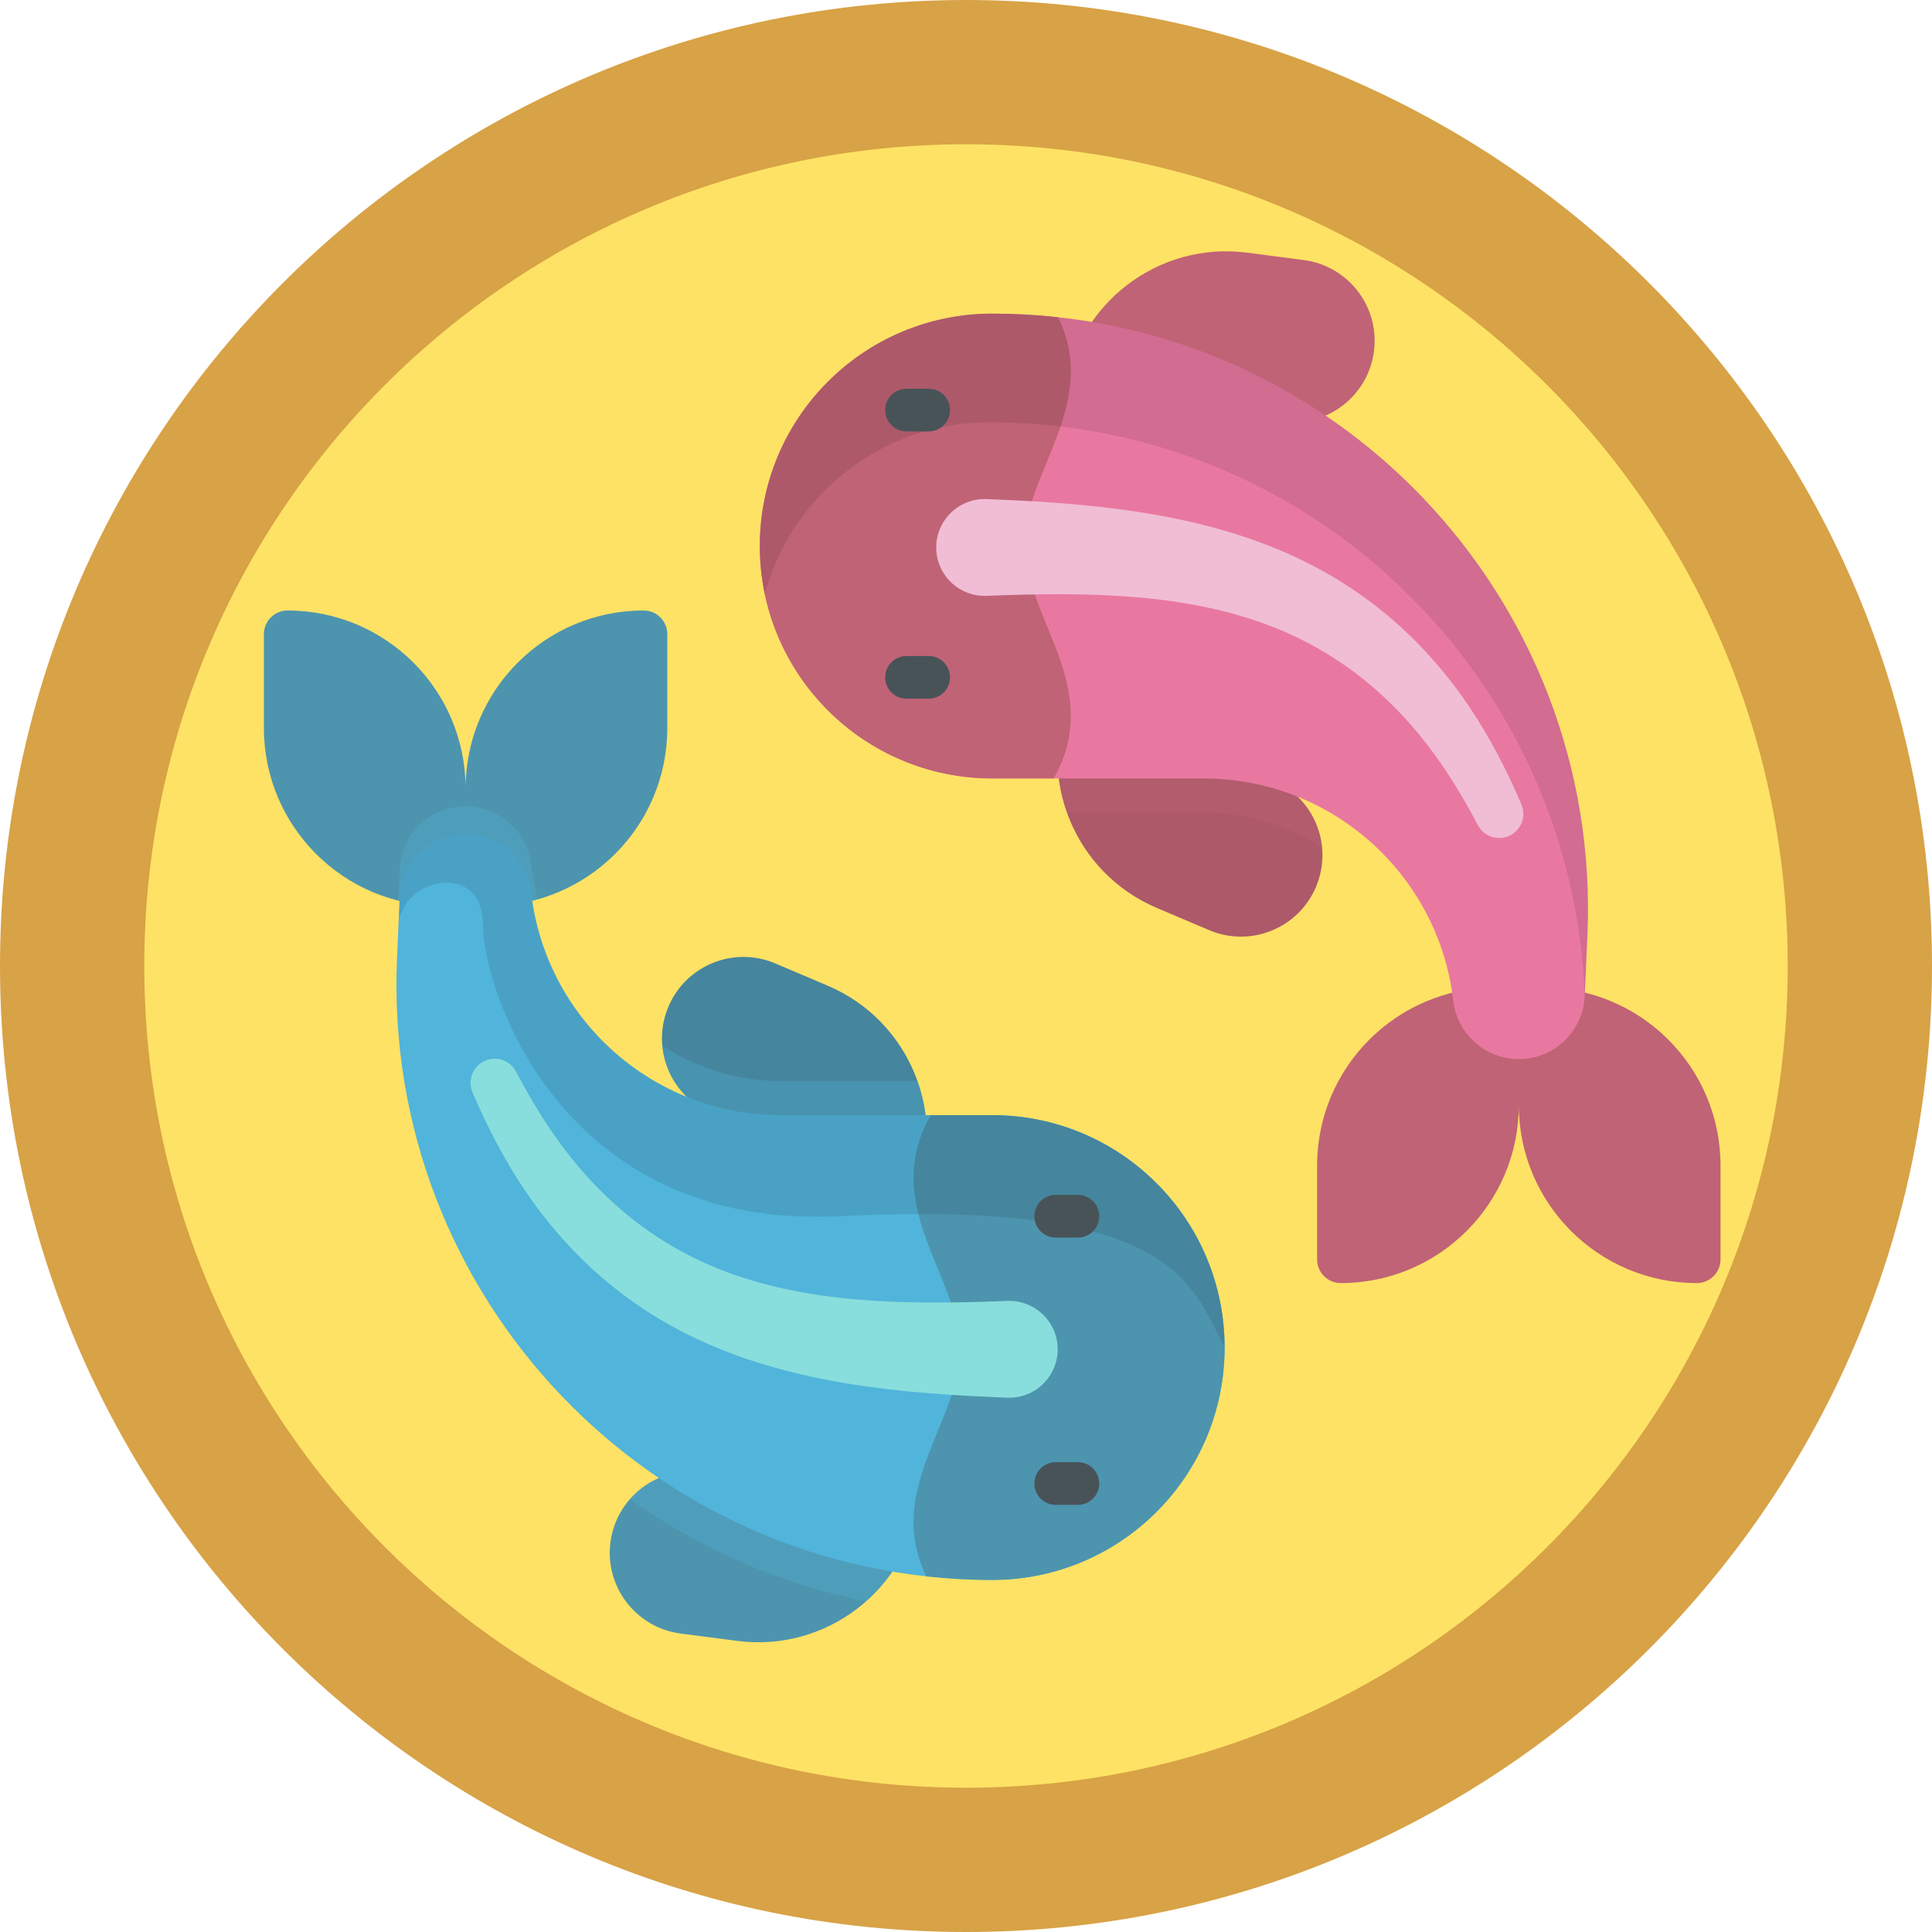
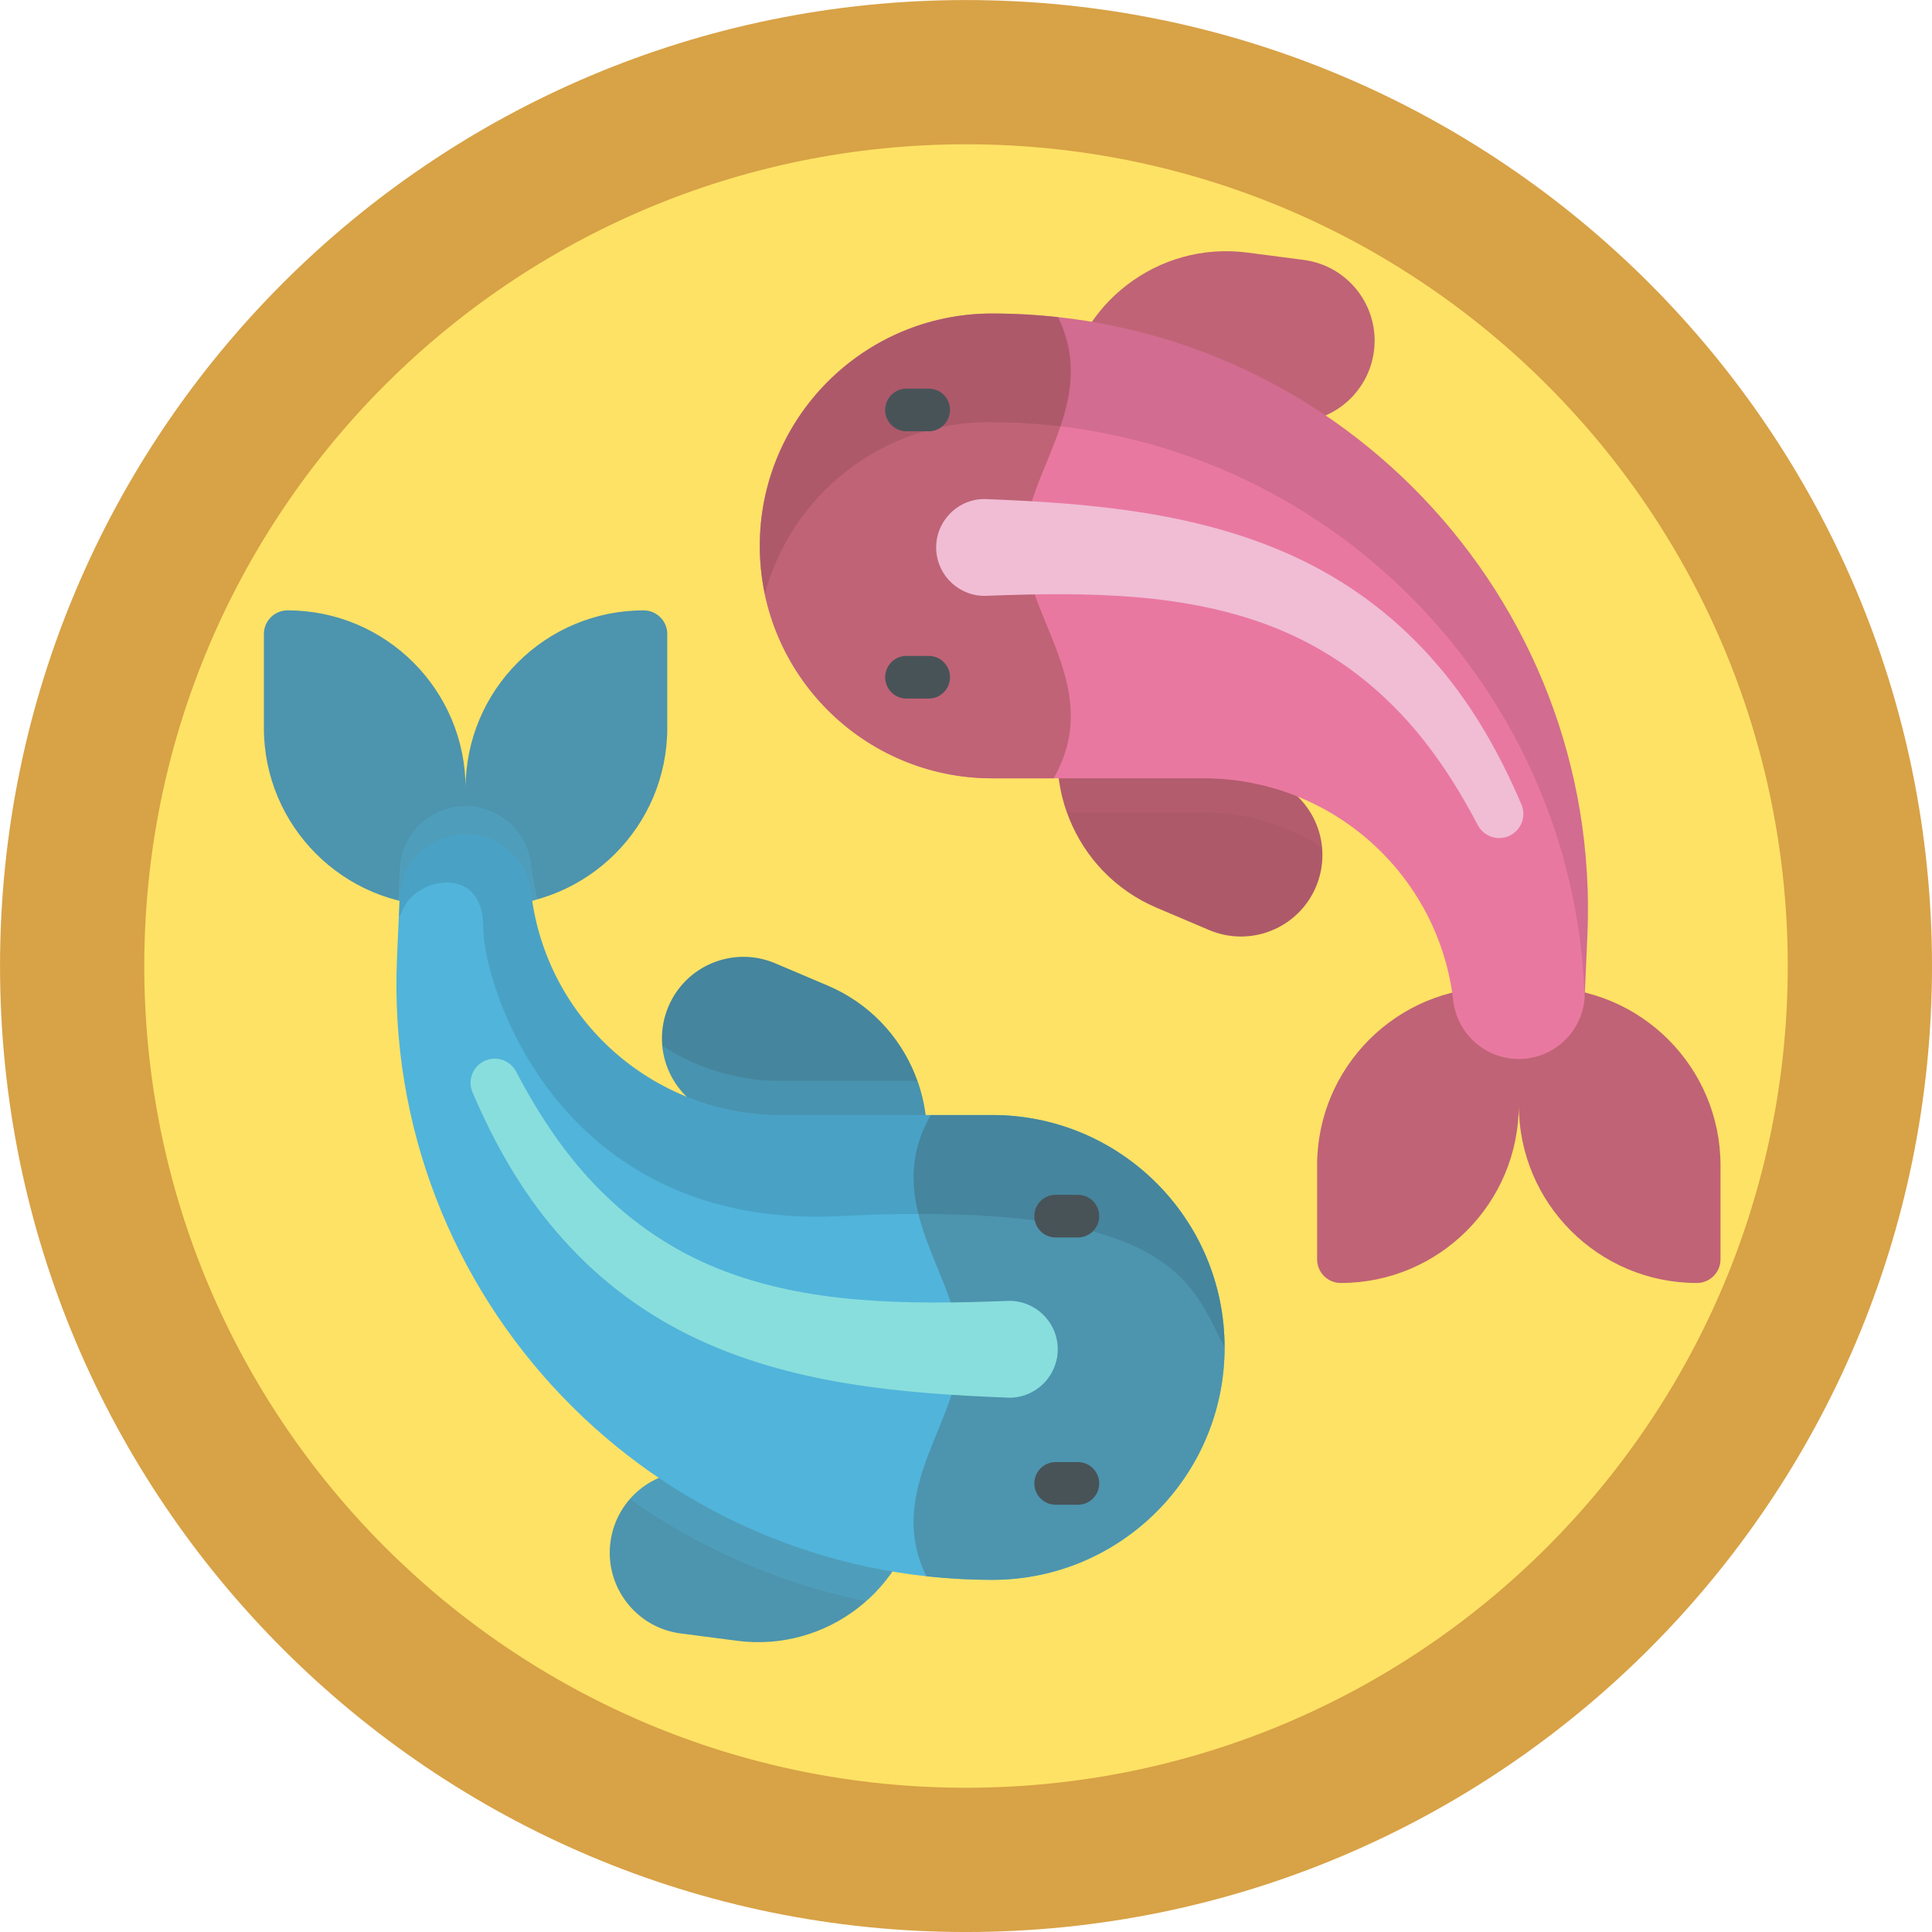
- <svg xmlns="http://www.w3.org/2000/svg" width="40.532mm" height="40.532mm" viewBox="0 0 40.532 40.532" version="1.1" id="svg1936">
-   <defs id="defs1933" />
-   <g id="layer1" transform="translate(-87.83564,-95.69176)">
-     <g id="g19784" transform="rotate(90,97.50966,84.07285)">
-       <g id="g2065-3-6" transform="matrix(0.09279995,0,0,0.09279995,109.1286,53.21483)">
-         <g id="g2033-6-9">
-           <path style="fill:#d8a246;fill-opacity:0.999" d="m 218.384,0 c 120.61,0 218.384,97.774 218.384,218.384 0,120.61 -97.774,218.384 -218.384,218.384 C 97.774,436.768 0,338.994 0,218.384 0,97.774 97.774,0 218.384,0 c 0,0 0,0 0,0 z" id="path2027-7-3" />
-           <circle style="fill:#fee265;fill-opacity:1;stroke-width:1.129" cx="218.384" cy="218.384" r="185.767" id="circle2029-5-7" />
+ <svg xmlns="http://www.w3.org/2000/svg" version="1.1" viewBox="0 0 40.532 40.532">
+   <g transform="translate(-87.836 -95.692)">
+     <g transform="rotate(90 97.51 84.073)">
+       <g transform="matrix(.0928 0 0 .0928 109.13 53.215)">
+         <path d="m218.38 0c120.61 0 218.38 97.774 218.38 218.38s-97.774 218.38-218.38 218.38-218.38-97.774-218.38-218.38 97.774-218.38 218.38-218.38z" fill="#d8a246" fill-opacity=".999" />
+         <circle cx="218.38" cy="218.38" r="185.77" fill="#fee265" stroke-width="1.129" />
+       </g>
+       <g transform="matrix(.059686 0 0 .059686 113.71 57.652)">
+         <g>
+           <path d="m61.411 230.51c-31.357-4.082-53.468-32.812-49.385-64.169l2.582-19.834c2.041-15.679 16.406-26.734 32.085-24.692 15.679 2.041 26.734 16.406 24.692 32.084z" fill="#c06376" />
+           <path d="m167.27 228.5c29.11 12.35 62.721-1.236 75.071-30.346l7.812-18.412c6.175-14.555-0.618-31.36-15.173-37.535s-31.36 0.618-37.536 15.173z" fill="#ad596a" />
+           <path d="m374.21 8.318c0-4.594-3.724-8.318-8.318-8.318h-32.988c-34.562 0-62.579 28.018-62.579 62.579v16.637c0 34.562 28.018 62.579 62.579 62.579h32.988c4.594 0 8.318-3.724 8.318-8.318 0-34.562-28.018-62.579-62.579-62.579 34.561 0 62.579-28.018 62.579-62.58z" fill="#c06376" />
        </g>
-         <g id="g2035-3-4" />
-         <g id="g2037-5-5" />
-         <g id="g2039-6-2" />
-         <g id="g2041-2-5" />
-         <g id="g2043-9-4" />
-         <g id="g2045-1-7" />
-         <g id="g2047-2-4" />
-         <g id="g2049-7-4" />
-         <g id="g2051-0-3" />
-         <g id="g2053-9-0" />
-         <g id="g2055-3-7" />
-         <g id="g2057-6-8" />
-         <g id="g2059-0-6" />
-         <g id="g2061-6-8" />
-         <g id="g2063-2-8" />
+         <g fill="#c06376">
+           <path d="m283.24 47.727-11.017-0.484c-1.237 4.908-1.9 10.044-1.9 15.336v16.637c0 5.902 0.835 11.606 2.362 17.019 3.967-1.039 8.048-1.813 12.226-2.301 11.689-1.365 20.503-11.268 20.503-23.036 1e-3 -12.413-9.773-22.626-22.174-23.171z" enable-background="new" opacity=".3" />
+           <path d="m197.44 157.38-30.174 71.121c13.753 5.835 28.508 5.874 41.553 1.229v-47.983c0-15.313 4.545-29.658 12.4-41.7-10.169 0.927-19.512 7.276-23.779 17.333z" enable-background="new" opacity=".3" />
+           <path d="m61.819 128.63c-17.27 24.49-29.709 52.624-35.908 83.006 8.846 10.018 21.206 17.01 35.5 18.871l9.974-76.611c1.283-9.852-2.608-19.183-9.566-25.266z" enable-background="new" opacity=".3" />
+         </g>
+         <path d="m196.82 256v-74.257c0-44.859 33.596-82.606 78.152-87.809 11.689-1.365 20.503-11.268 20.503-23.036 0-12.413-9.773-22.625-22.174-23.171l-21.248-0.934c-119.15-5.238-218.61 89.944-218.61 209.21 0 45.114 36.572 81.687 81.687 81.687 45.114 0 81.686-36.573 81.686-81.687z" fill="#e978a0" />
+         <path d="m114.32 244.64c-25.15 0-49.25-26.621-79.596-11.786-0.834 7.597-1.273 15.316-1.273 23.142 0 45.114 36.573 81.687 81.687 81.687s81.687-36.572 81.687-81.687v-21.6c-31.726-18.092-56.556 10.244-82.505 10.244z" fill="#c06376" />
+         <path d="m273.64 47.751c-0.114-7e-3 -0.227-0.018-0.342-0.023l-21.248-0.934c-119.15-5.239-218.61 89.943-218.61 209.21 0 45.114 36.573 81.687 81.687 81.687 5.806 0 11.467-0.616 16.931-1.768-34.808-9.355-60.438-41.116-60.438-78.878-1e-3 -113.68 90.367-205.48 202.02-209.29z" enable-background="new" opacity=".1" />
+         <g fill="#485358">
+           <path d="m67.345 293.62c-4.143 0-7.5-3.358-7.5-7.5v-7.797c0-4.142 3.357-7.5 7.5-7.5s7.5 3.358 7.5 7.5v7.797c0 4.142-3.358 7.5-7.5 7.5z" />
+           <path d="m161.29 293.62c-4.142 0-7.5-3.358-7.5-7.5v-7.797c0-4.142 3.358-7.5 7.5-7.5 4.143 0 7.5 3.358 7.5 7.5v7.797c0 4.142-3.357 7.5-7.5 7.5z" />
+         </g>
+         <g>
+           <path d="m450.59 281.49c31.357 4.083 53.468 32.812 49.385 64.169l-2.582 19.834c-2.041 15.679-16.406 26.734-32.085 24.693-15.678-2.041-26.734-16.406-24.692-32.085z" fill="#4d94ae" />
+           <path d="m344.73 283.5c-29.11-12.35-62.721 1.236-75.071 30.346l-7.812 18.412c-6.175 14.555 0.618 31.36 15.173 37.535s31.36-0.618 37.536-15.173z" fill="#45859d" />
+           <path d="m137.79 503.68c0 4.594 3.724 8.318 8.318 8.318h32.988c34.562 0 62.579-28.018 62.579-62.579v-16.637c0-34.562-28.018-62.579-62.579-62.579h-32.988c-4.594 0-8.318 3.724-8.318 8.318 0 34.562 28.018 62.579 62.579 62.579-34.561 0-62.579 28.018-62.579 62.58z" fill="#4d94ae" />
+         </g>
+         <g fill="#51b4db">
+           <path d="m228.76 464.27 11.017 0.484c1.237-4.908 1.9-10.044 1.9-15.337v-16.637c0-5.902-0.835-11.606-2.362-17.019-3.967 1.039-8.048 1.813-12.226 2.301-11.689 1.365-20.503 11.268-20.503 23.036 0 12.414 9.774 22.627 22.174 23.172z" enable-background="new" opacity=".3" />
+           <path d="m314.56 354.62 30.174-71.121c-13.753-5.835-28.508-5.874-41.553-1.229v47.983c0 15.313-4.545 29.658-12.4 41.7 10.169-0.927 19.512-7.275 23.779-17.333z" enable-background="new" opacity=".3" />
+           <path d="m450.18 383.37c17.27-24.49 29.709-52.624 35.908-83.006-8.846-10.018-21.206-17.01-35.5-18.871l-9.974 76.611c-1.283 9.852 2.608 19.183 9.566 25.266z" enable-background="new" opacity=".3" />
+           <path d="m315.18 256v74.257c0 44.859-33.596 82.606-78.152 87.809-11.689 1.365-20.503 11.268-20.503 23.036 0 12.413 9.773 22.625 22.174 23.171l21.248 0.934c119.15 5.238 218.61-89.944 218.61-209.21 0-45.114-36.572-81.687-81.687-81.687-45.114 0-81.686 36.573-81.686 81.687z" />
+         </g>
+         <path d="m397.68 267.36c25.15 0 49.25 26.621 79.596 11.786 0.834-7.597 1.273-15.316 1.273-23.142 0-45.114-36.573-81.687-81.687-81.687s-81.687 36.572-81.687 81.687v21.6c31.726 18.092 56.556-10.244 82.505-10.244z" fill="#4d94ae" />
+         <path d="m396.86 174.31c-45.114 0-81.687 36.572-81.687 81.687v74.257c0 44.859-33.596 82.607-78.152 87.809-11.689 1.365-20.503 11.268-20.503 23.036 0 12.413 9.773 22.625 22.174 23.171l6.743 0.296c-0.298-0.282-0.607-0.716-1.137-0.881-12.823-3.997-17.636-28.747 4.46-28.747s106.85-27.273 101.95-125.32c-5.881-117.65 23.55-123.51 46.155-135.31z" enable-background="new" opacity=".1" />
+         <g fill="#485358">
+           <path d="m444.66 241.18c-4.143 0-7.5-3.358-7.5-7.5v-7.797c0-4.142 3.357-7.5 7.5-7.5s7.5 3.358 7.5 7.5v7.797c0 4.142-3.357 7.5-7.5 7.5z" />
+           <path d="m350.71 241.18c-4.143 0-7.5-3.358-7.5-7.5v-7.797c0-4.142 3.357-7.5 7.5-7.5s7.5 3.358 7.5 7.5v7.797c0 4.142-3.357 7.5-7.5 7.5z" />
+         </g>
      </g>
-       <g id="g19716">
-         <g id="g1699-6-4" transform="matrix(0.05968563,0,0,0.05968563,113.712,57.65157)">
-           <g id="g1565-1-3">
-             <path style="fill:#c06376;fill-opacity:1" d="m 61.411,230.509 v 0 C 30.054,226.427 7.943,197.697 12.026,166.34 l 2.582,-19.834 c 2.041,-15.679 16.406,-26.734 32.085,-24.692 v 0 c 15.679,2.041 26.734,16.406 24.692,32.084 z" id="path1559-8-1" />
-             <path style="fill:#ad596a;fill-opacity:1" d="m 167.269,228.498 v 0 c 29.11,12.35 62.721,-1.236 75.071,-30.346 l 7.812,-18.412 c 6.175,-14.555 -0.618,-31.36 -15.173,-37.535 v 0 c -14.555,-6.175 -31.36,0.618 -37.536,15.173 z" id="path1561-7-4" />
-             <path style="fill:#c06376;fill-opacity:1" d="m 374.206,8.318 v 0 C 374.206,3.724 370.482,0 365.888,0 H 332.9 c -34.562,0 -62.579,28.018 -62.579,62.579 v 16.637 c 0,34.562 28.018,62.579 62.579,62.579 h 32.988 c 4.594,0 8.318,-3.724 8.318,-8.318 v 0 c 0,-34.562 -28.018,-62.579 -62.579,-62.579 34.561,0 62.579,-28.018 62.579,-62.58 z" id="path1563-9-9" />
-           </g>
-           <g id="g1573-2-2">
-             <path style="opacity:0.3;fill:#c06376;enable-background:new" d="M 283.237,47.727 272.22,47.243 c -1.237,4.908 -1.9,10.044 -1.9,15.336 v 16.637 c 0,5.902 0.835,11.606 2.362,17.019 3.967,-1.039 8.048,-1.813 12.226,-2.301 11.689,-1.365 20.503,-11.268 20.503,-23.036 v 0 c 10e-4,-12.413 -9.773,-22.626 -22.174,-23.171 z" id="path1567-0-0" />
-             <path style="opacity:0.3;fill:#c06376;enable-background:new" d="m 197.443,157.377 -30.174,71.121 v 0 c 13.753,5.835 28.508,5.874 41.553,1.229 v -47.983 c 0,-15.313 4.545,-29.658 12.4,-41.7 -10.169,0.927 -19.512,7.276 -23.779,17.333 z" id="path1569-2-6" />
-             <path style="opacity:0.3;fill:#c06376;enable-background:new" d="m 61.819,128.632 c -17.27,24.49 -29.709,52.624 -35.908,83.006 8.846,10.018 21.206,17.01 35.5,18.871 l 9.974,-76.611 c 1.283,-9.852 -2.608,-19.183 -9.566,-25.266 z" id="path1571-3-8" />
-           </g>
-           <path style="fill:#e978a0" d="m 196.822,256 v -74.257 c 0,-44.859 33.596,-82.606 78.152,-87.809 v 0 c 11.689,-1.365 20.503,-11.268 20.503,-23.036 v 0 c 0,-12.413 -9.773,-22.625 -22.174,-23.171 L 252.055,46.793 C 132.907,41.555 33.449,136.737 33.449,256 v 0 c 0,45.114 36.572,81.687 81.687,81.687 45.114,0 81.686,-36.573 81.686,-81.687 z" id="path1575-7-9" />
-           <path style="fill:#c06376" d="m 114.317,244.643 c -25.15,0 -49.25,-26.621 -79.596,-11.786 -0.834,7.597 -1.273,15.316 -1.273,23.142 v 0 c 0,45.114 36.573,81.687 81.687,81.687 45.114,0 81.687,-36.572 81.687,-81.687 v -21.6 c -31.726,-18.092 -56.556,10.244 -82.505,10.244 z" id="path1577-5-2" />
-           <path style="opacity:0.1;enable-background:new" d="m 273.645,47.751 c -0.114,-0.007 -0.227,-0.018 -0.342,-0.023 L 252.055,46.794 C 132.907,41.555 33.449,136.737 33.449,256 v 0 c 0,45.114 36.573,81.687 81.687,81.687 5.806,0 11.467,-0.616 16.931,-1.768 -34.808,-9.355 -60.438,-41.116 -60.438,-78.878 v 0 C 71.628,143.359 161.996,51.557 273.645,47.751 Z" id="path1579-9-6" />
-           <g id="g1585-2-6">
-             <path style="fill:#485358" d="m 67.345,293.62 c -4.143,0 -7.5,-3.358 -7.5,-7.5 v -7.797 c 0,-4.142 3.357,-7.5 7.5,-7.5 4.143,0 7.5,3.358 7.5,7.5 v 7.797 c 0,4.142 -3.358,7.5 -7.5,7.5 z" id="path1581-2-4" />
-             <path style="fill:#485358" d="m 161.29,293.62 c -4.142,0 -7.5,-3.358 -7.5,-7.5 v -7.797 c 0,-4.142 3.358,-7.5 7.5,-7.5 4.143,0 7.5,3.358 7.5,7.5 v 7.797 c 0,4.142 -3.357,7.5 -7.5,7.5 z" id="path1583-8-9" />
-           </g>
-           <g id="g1595-7-5">
-             <path style="fill:#4d94ae;fill-opacity:1" d="m 450.589,281.491 v 0 c 31.357,4.083 53.468,32.812 49.385,64.169 l -2.582,19.834 c -2.041,15.679 -16.406,26.734 -32.085,24.693 v 0 c -15.678,-2.041 -26.734,-16.406 -24.692,-32.085 z" id="path1589-3-0" />
-             <path style="fill:#45859d;fill-opacity:1" d="m 344.731,283.502 v 0 c -29.11,-12.35 -62.721,1.236 -75.071,30.346 l -7.812,18.412 c -6.175,14.555 0.618,31.36 15.173,37.535 v 0 c 14.555,6.175 31.36,-0.618 37.536,-15.173 z" id="path1591-6-4" />
-             <path style="fill:#4d94ae;fill-opacity:1" d="m 137.794,503.682 v 0 c 0,4.594 3.724,8.318 8.318,8.318 H 179.1 c 34.562,0 62.579,-28.018 62.579,-62.579 v -16.637 c 0,-34.562 -28.018,-62.579 -62.579,-62.579 h -32.988 c -4.594,0 -8.318,3.724 -8.318,8.318 v 0 c 0,34.562 28.018,62.579 62.579,62.579 -34.561,0 -62.579,28.018 -62.579,62.58 z" id="path1593-1-8" />
-           </g>
-           <g id="g1605-2-7">
-             <path style="opacity:0.3;fill:#51b4db;enable-background:new" d="m 228.762,464.273 11.017,0.484 c 1.237,-4.908 1.9,-10.044 1.9,-15.337 v -16.637 c 0,-5.902 -0.835,-11.606 -2.362,-17.019 -3.967,1.039 -8.048,1.813 -12.226,2.301 -11.689,1.365 -20.503,11.268 -20.503,23.036 v 0 c 0,12.414 9.774,22.627 22.174,23.172 z" id="path1597-9-1" />
-             <path style="opacity:0.3;fill:#51b4db;enable-background:new" d="m 314.557,354.623 30.174,-71.121 v 0 c -13.753,-5.835 -28.508,-5.874 -41.553,-1.229 v 47.983 c 0,15.313 -4.545,29.658 -12.4,41.7 10.169,-0.927 19.512,-7.275 23.779,-17.333 z" id="path1599-3-7" />
-             <path style="opacity:0.3;fill:#51b4db;enable-background:new" d="m 450.181,383.368 c 17.27,-24.49 29.709,-52.624 35.908,-83.006 -8.846,-10.018 -21.206,-17.01 -35.5,-18.871 l -9.974,76.611 c -1.283,9.852 2.608,19.183 9.566,25.266 z" id="path1601-1-2" />
-             <path style="fill:#51b4db" d="m 315.178,256 v 74.257 c 0,44.859 -33.596,82.606 -78.152,87.809 v 0 c -11.689,1.365 -20.503,11.268 -20.503,23.036 v 0 c 0,12.413 9.773,22.625 22.174,23.171 l 21.248,0.934 C 379.093,470.445 478.551,375.263 478.551,256 v 0 c 0,-45.114 -36.572,-81.687 -81.687,-81.687 -45.114,0 -81.686,36.573 -81.686,81.687 z" id="path1603-9-7" />
-           </g>
-           <path style="fill:#4d94ae" d="m 397.683,267.357 c 25.15,0 49.25,26.621 79.596,11.786 0.834,-7.597 1.273,-15.316 1.273,-23.142 v 0 c 0,-45.114 -36.573,-81.687 -81.687,-81.687 -45.114,0 -81.687,36.572 -81.687,81.687 v 21.6 c 31.726,18.092 56.556,-10.244 82.505,-10.244 z" id="path1607-4-2" />
-           <path style="opacity:0.1;enable-background:new" d="m 396.865,174.313 c -45.114,0 -81.687,36.572 -81.687,81.687 v 74.257 c 0,44.859 -33.596,82.607 -78.152,87.809 v 0 c -11.689,1.365 -20.503,11.268 -20.503,23.036 v 0 c 0,12.413 9.773,22.625 22.174,23.171 l 6.743,0.296 c -0.298,-0.282 -0.607,-0.716 -1.137,-0.881 -12.823,-3.997 -17.636,-28.747 4.46,-28.747 22.096,0 106.849,-27.273 101.947,-125.322 -5.881,-117.647 23.55,-123.512 46.155,-135.306 z" id="path1609-7-2" />
-           <g id="g1615-8-6">
-             <path style="fill:#485358" d="m 444.655,241.177 c -4.143,0 -7.5,-3.358 -7.5,-7.5 v -7.797 c 0,-4.142 3.357,-7.5 7.5,-7.5 4.143,0 7.5,3.358 7.5,7.5 v 7.797 c 0,4.142 -3.357,7.5 -7.5,7.5 z" id="path1611-4-1" />
-             <path style="fill:#485358" d="m 350.71,241.177 c -4.143,0 -7.5,-3.358 -7.5,-7.5 v -7.797 c 0,-4.142 3.357,-7.5 7.5,-7.5 4.143,0 7.5,3.358 7.5,7.5 v 7.797 c 0,4.142 -3.357,7.5 -7.5,7.5 z" id="path1613-5-0" />
-           </g>
-           <g id="g1619-3-6" />
-           <g id="g1621-6-1" />
-           <g id="g1623-1-5" />
-           <g id="g1625-0-9" />
-           <g id="g1627-6-4" />
-           <g id="g1629-3-9" />
-           <g id="g1631-2-0" />
-           <g id="g1633-0-9" />
-           <g id="g1635-6-1" />
-           <g id="g1637-1-7" />
-           <g id="g1639-5-7" />
-           <g id="g1641-5-1" />
-           <g id="g1643-4-1" />
-           <g id="g1645-7-5" />
-           <g id="g1647-6-9" />
-         </g>
-         <path style="fill:#88dedc;stroke-width:0.06" d="m 138.451,72.614 c -0.043,1.1 -0.111,2.225 -0.297,3.357 -0.185,1.129 -0.495,2.272 -1.021,3.333 -0.263,0.529 -0.579,1.034 -0.943,1.499 -0.363,0.465 -0.774,0.89 -1.216,1.268 -0.885,0.762 -1.895,1.321 -2.928,1.763 -0.257,0.11 -0.555,-0.009 -0.665,-0.266 -0.105,-0.244 -0.002,-0.525 0.229,-0.647 l 0.009,-0.005 c 0.924,-0.484 1.79,-1.061 2.497,-1.777 0.712,-0.71 1.264,-1.546 1.631,-2.463 0.368,-0.918 0.56,-1.91 0.646,-2.929 0.086,-1.02 0.07,-2.068 0.028,-3.134 -0.022,-0.56 0.414,-1.033 0.975,-1.055 0.56,-0.022 1.033,0.414 1.055,0.975 0.001,0.026 0.001,0.052 1.8e-4,0.077 z" id="path1617-7" />
-         <path style="fill:#f0bdd5;stroke-width:0.06" d="m 119.599,73.049 c 0.043,-1.1 0.111,-2.225 0.297,-3.357 0.185,-1.129 0.495,-2.272 1.021,-3.333 0.263,-0.529 0.579,-1.034 0.943,-1.499 0.363,-0.465 0.774,-0.89 1.216,-1.268 0.885,-0.762 1.895,-1.321 2.928,-1.763 0.257,-0.11 0.555,0.009 0.665,0.266 0.105,0.244 0.002,0.525 -0.229,0.647 l -0.009,0.005 c -0.924,0.484 -1.79,1.061 -2.497,1.777 -0.712,0.71 -1.264,1.546 -1.631,2.463 -0.368,0.918 -0.56,1.91 -0.646,2.929 -0.086,1.02 -0.07,2.068 -0.028,3.134 0.022,0.56 -0.414,1.033 -0.975,1.055 -0.56,0.022 -1.033,-0.414 -1.055,-0.975 -0.001,-0.026 -0.001,-0.052 -1.8e-4,-0.077 z" id="path1587-7" />
-       </g>
+       <path d="m138.45 72.614c-0.043 1.1-0.111 2.225-0.297 3.357-0.185 1.129-0.495 2.272-1.021 3.333-0.263 0.529-0.579 1.034-0.943 1.499-0.363 0.465-0.774 0.89-1.216 1.268-0.885 0.762-1.895 1.321-2.928 1.763-0.257 0.11-0.555-0.009-0.665-0.267-0.105-0.244-2e-3 -0.525 0.229-0.647l9e-3 -0.005c0.924-0.484 1.79-1.061 2.498-1.777 0.712-0.71 1.264-1.546 1.631-2.463 0.368-0.918 0.56-1.91 0.646-2.929 0.086-1.02 0.07-2.068 0.028-3.134-0.022-0.56 0.414-1.033 0.975-1.055 0.56-0.022 1.033 0.414 1.055 0.975 1e-3 0.026 1e-3 0.052 1.8e-4 0.077z" fill="#88dedc" stroke-width=".06" />
+       <path d="m119.6 73.049c0.043-1.1 0.111-2.225 0.297-3.357 0.185-1.129 0.495-2.272 1.021-3.333 0.263-0.529 0.579-1.034 0.943-1.499 0.363-0.465 0.774-0.89 1.216-1.268 0.885-0.762 1.895-1.321 2.928-1.763 0.257-0.11 0.555 0.009 0.665 0.267 0.105 0.244 2e-3 0.525-0.229 0.647l-9e-3 0.005c-0.924 0.484-1.79 1.061-2.498 1.777-0.712 0.71-1.264 1.546-1.631 2.463-0.368 0.918-0.56 1.91-0.646 2.929-0.086 1.02-0.07 2.068-0.028 3.134 0.022 0.56-0.414 1.033-0.975 1.055-0.56 0.022-1.033-0.414-1.055-0.975-1e-3 -0.026-1e-3 -0.052-1.8e-4 -0.077z" fill="#f0bdd5" stroke-width=".06" />
    </g>
  </g>
</svg>
